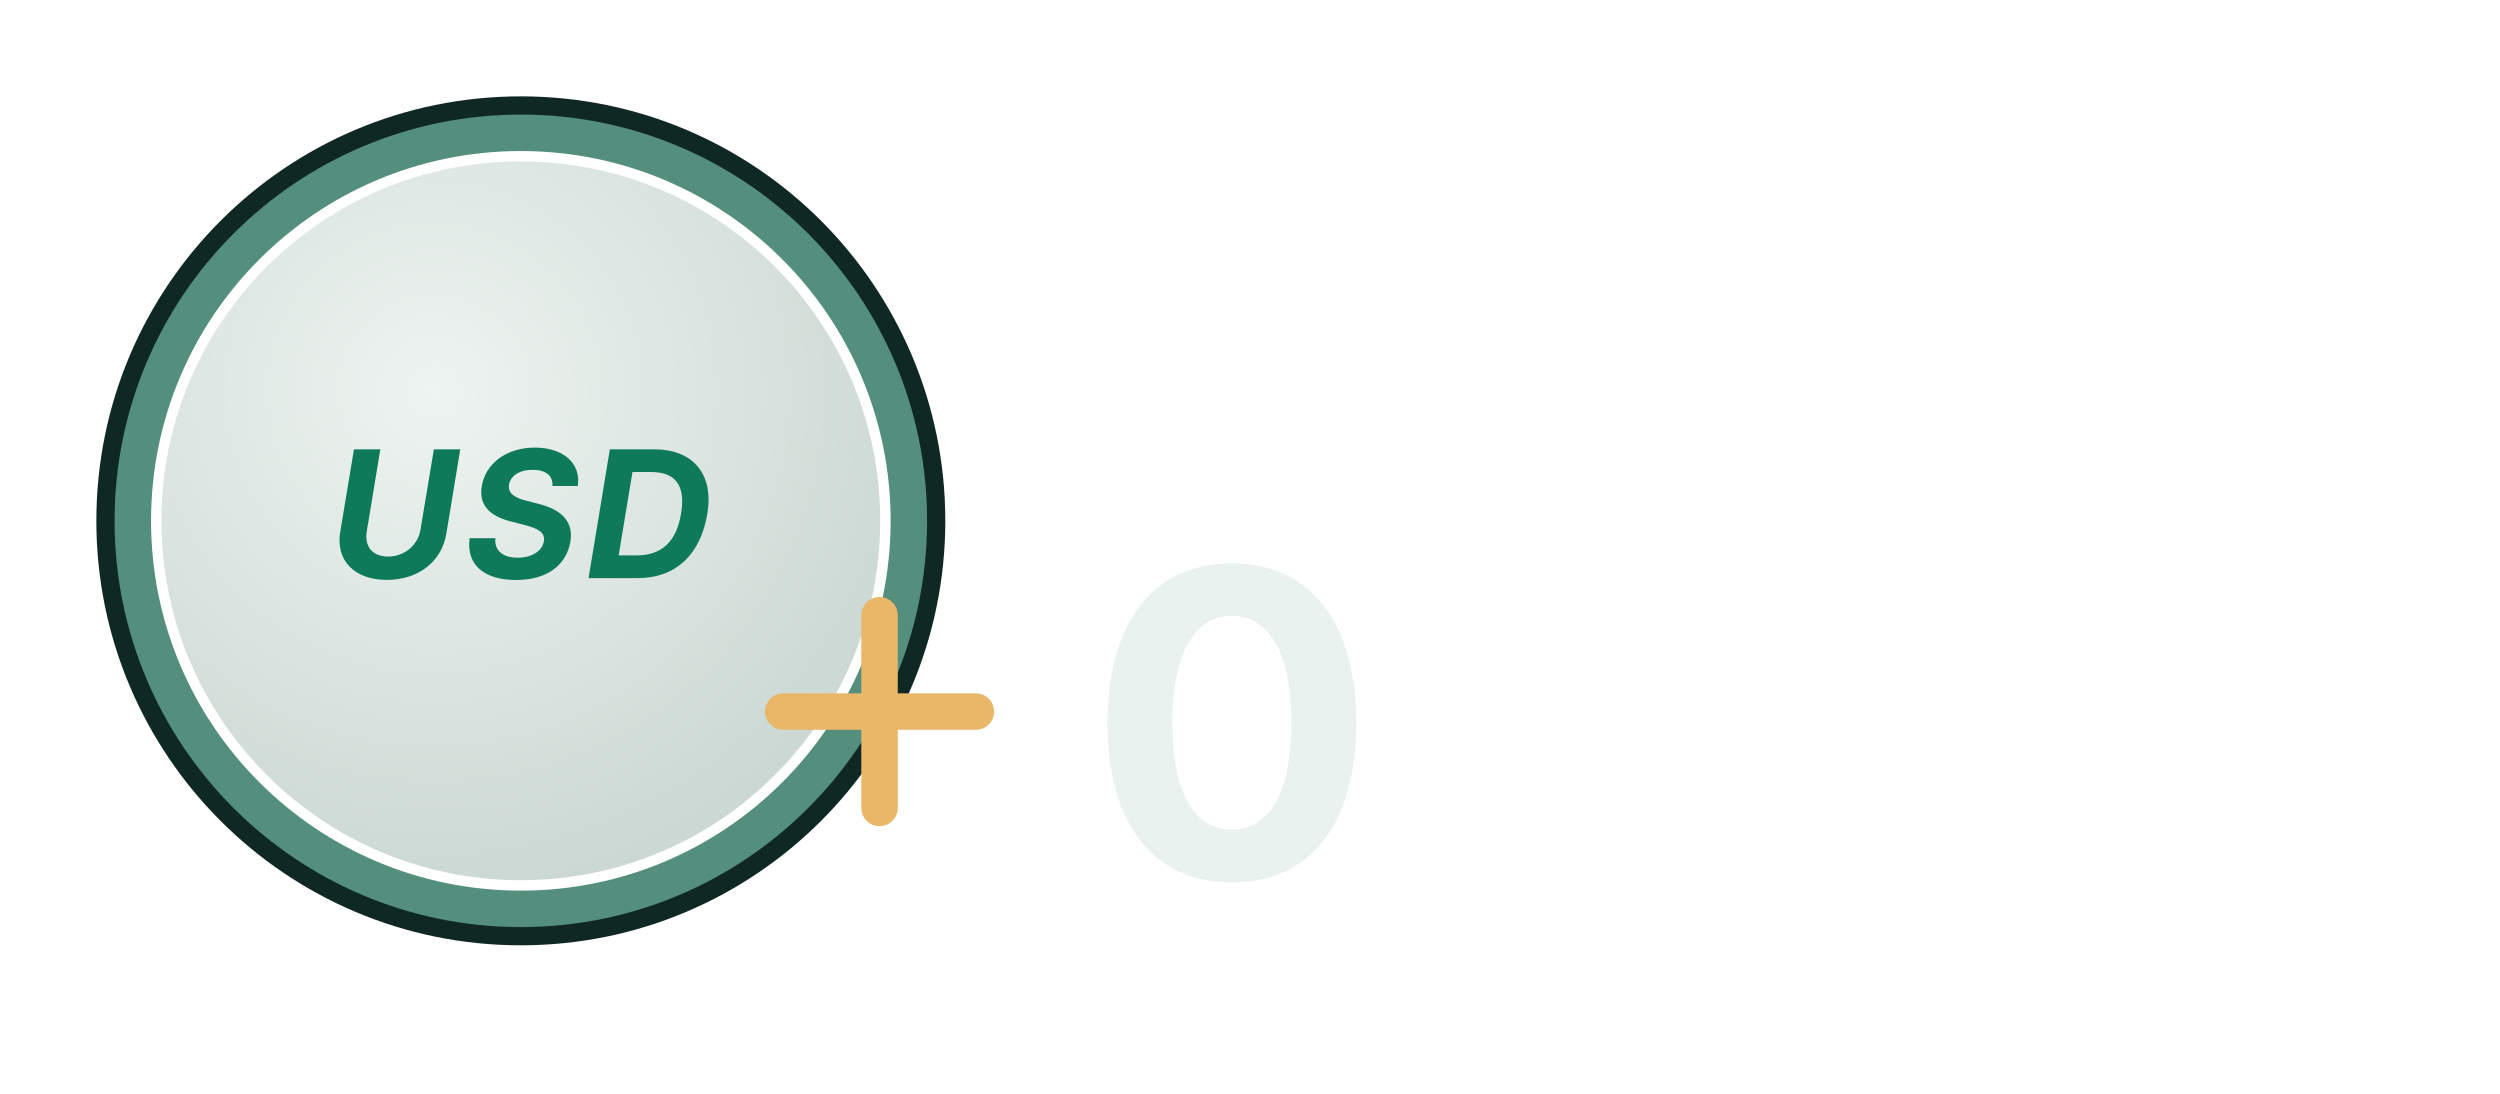
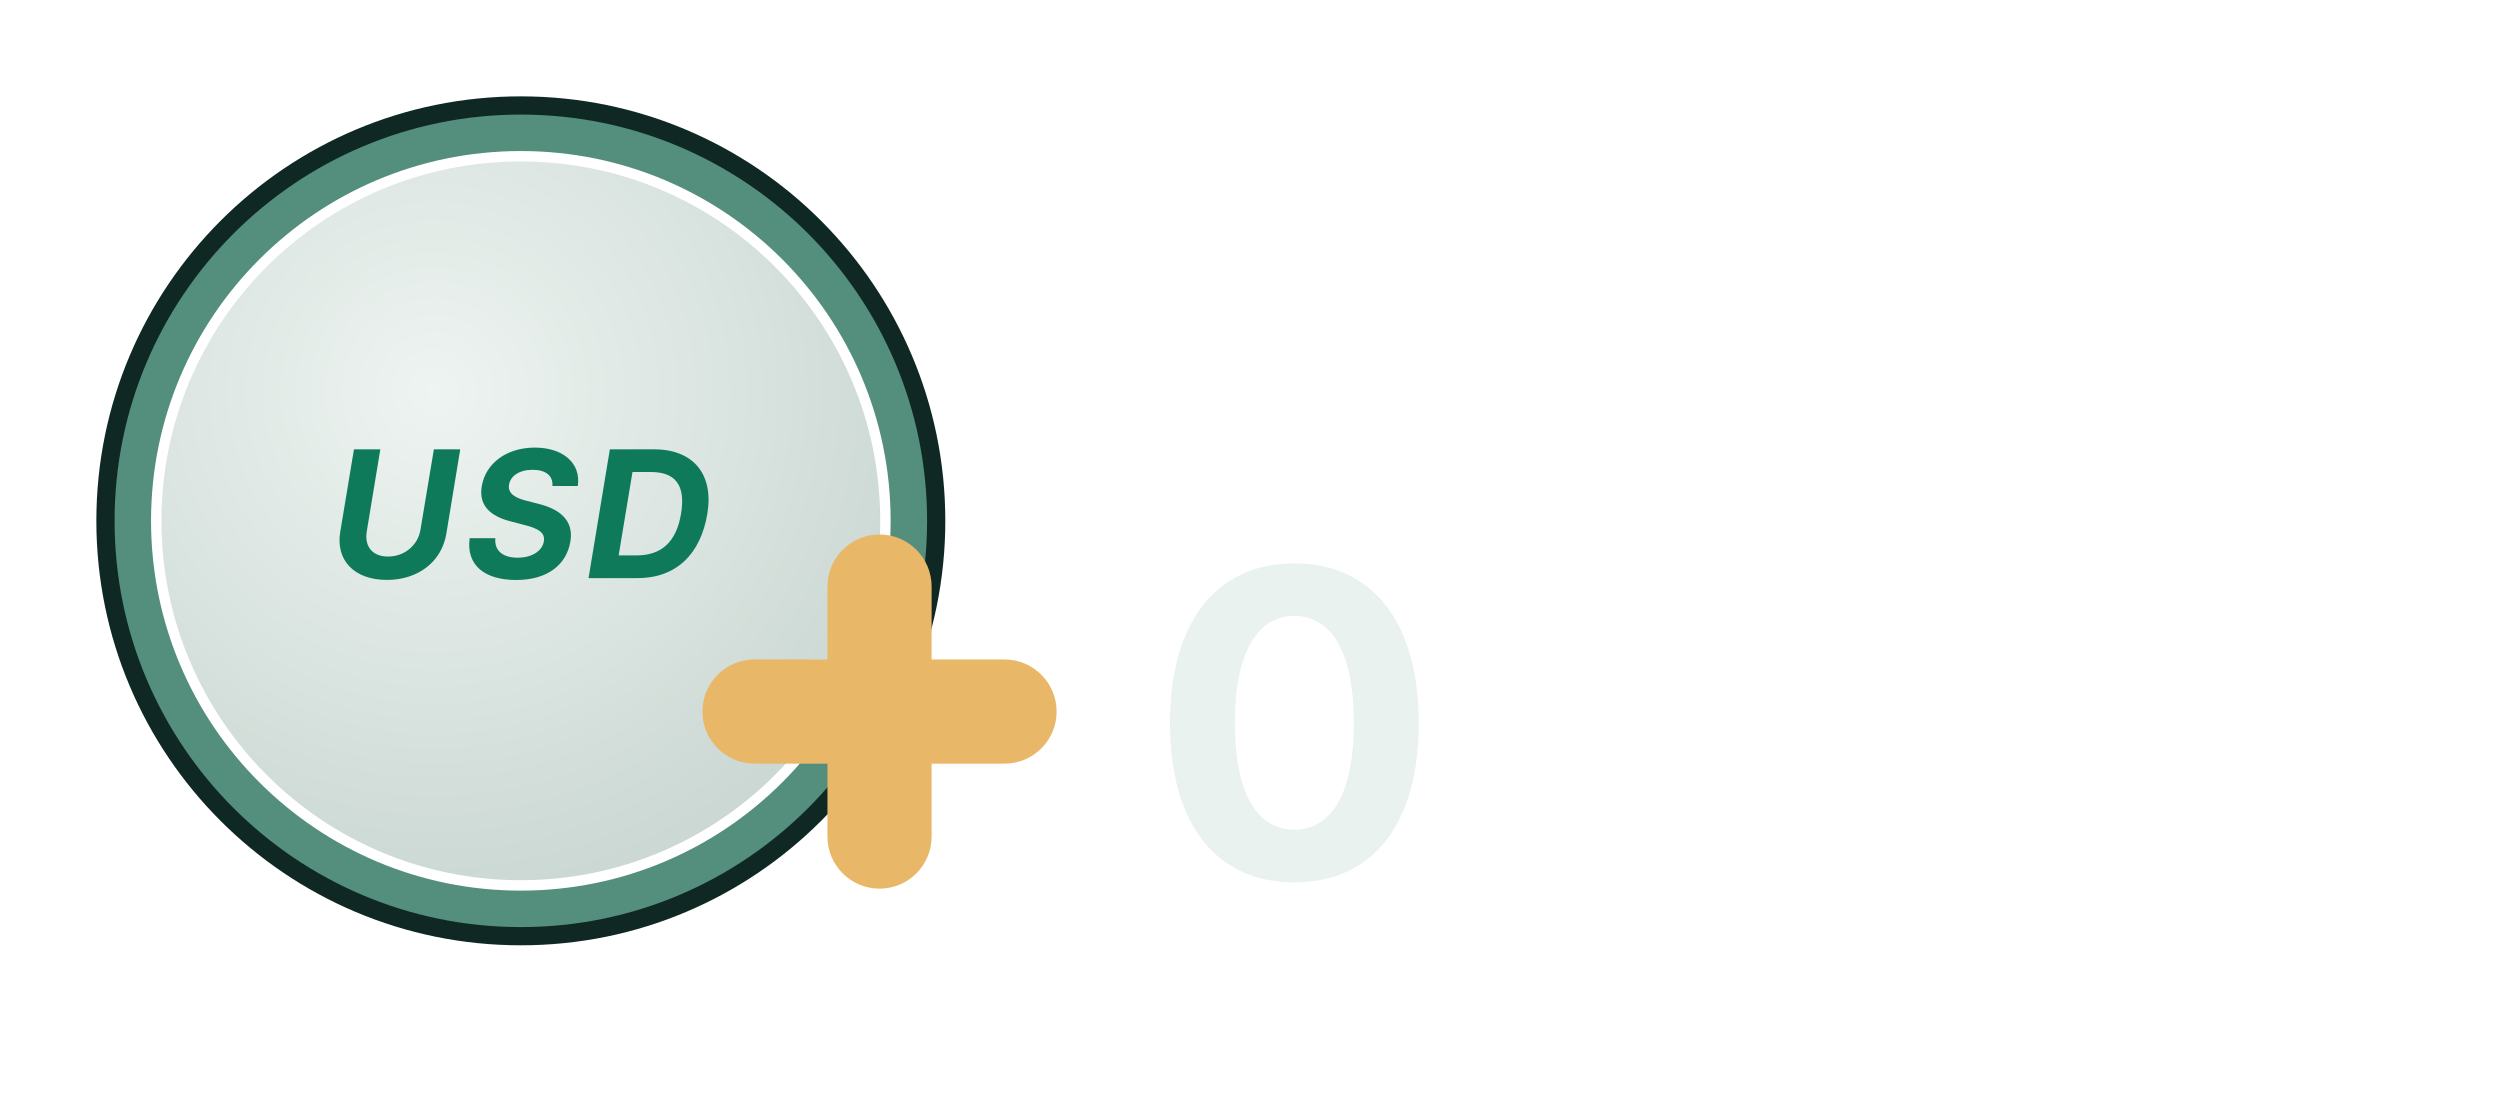
<svg xmlns="http://www.w3.org/2000/svg" viewBox="0 0 480 210">
  <defs>
    <radialGradient id="panel-spot-A" cx="38%" cy="32%" r="75%">
      <stop offset="0%" stop-color="#eef4f1" />
      <stop offset="100%" stop-color="#c9d6d1" />
    </radialGradient>
  </defs>
  <g font-family="Inter, 'DejaVu Sans', Helvetica, Arial, sans-serif">
    <circle cx="100" cy="100" r="78" fill="none" stroke="#102824" stroke-width="7" />
    <circle cx="100" cy="100" r="74.5" fill="none" stroke="#548e7d" stroke-width="7" />
    <circle cx="100" cy="100" r="69" fill="url(#panel-spot-A)" />
    <text x="100" y="111" text-anchor="middle" font-size="34" font-weight="700" font-style="italic" letter-spacing="1" fill="#0e7a5a">USD</text>
    <g transform="translate(168.87 136.62)">
-       <rect x="-22" y="-3.5" width="44" height="7" rx="3.5" fill="#e8b768" />
-       <rect x="-3.5" y="-22" width="7" height="44" rx="3.5" fill="#e8b768" />
+       <rect x="-34" y="-10.0" width="68" height="20" rx="10.0" fill="#e8b768" />
+       <rect x="-10.0" y="-34" width="20" height="68" rx="10.0" fill="#e8b768" />
    </g>
-     <text x="208.87" y="168.62" font-size="82" font-weight="700" letter-spacing="-2" fill="#e9f2ee" font-variant-numeric="tabular-nums">0</text>
+     <text x="220.87" y="168.62" font-size="82" font-weight="700" letter-spacing="-2" fill="#e9f2ee" font-variant-numeric="tabular-nums">0</text>
  </g>
</svg>
